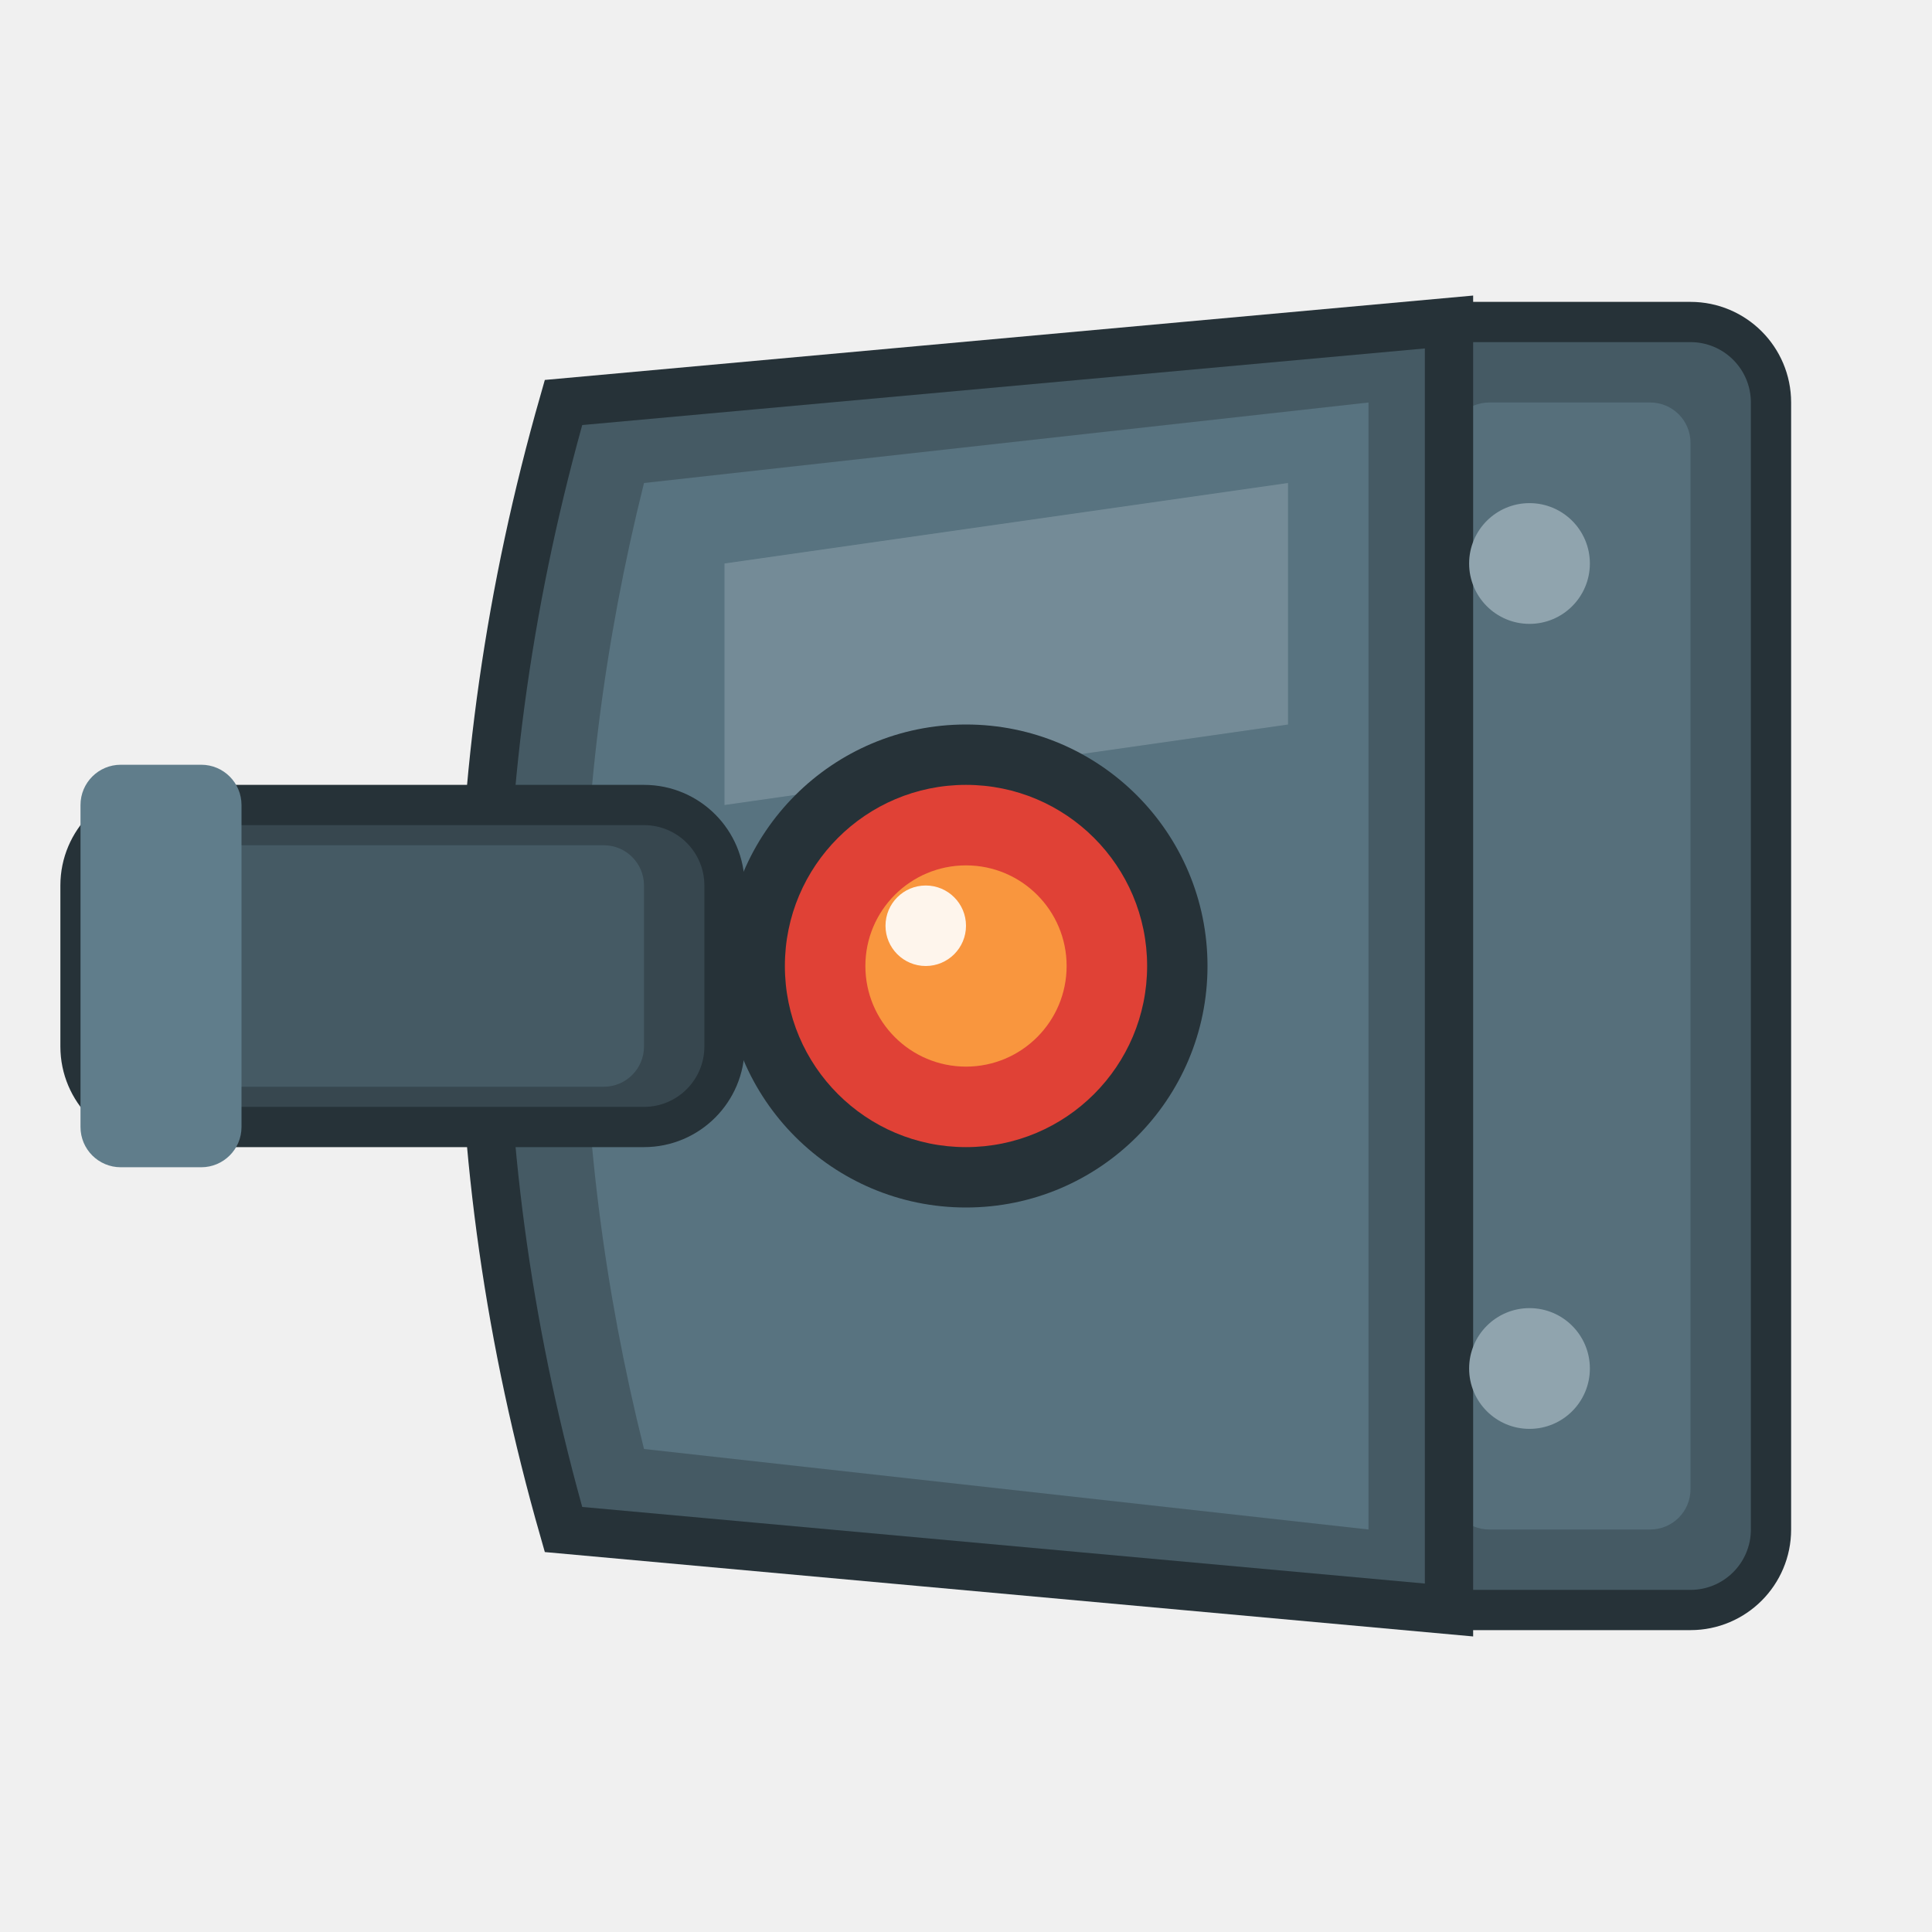
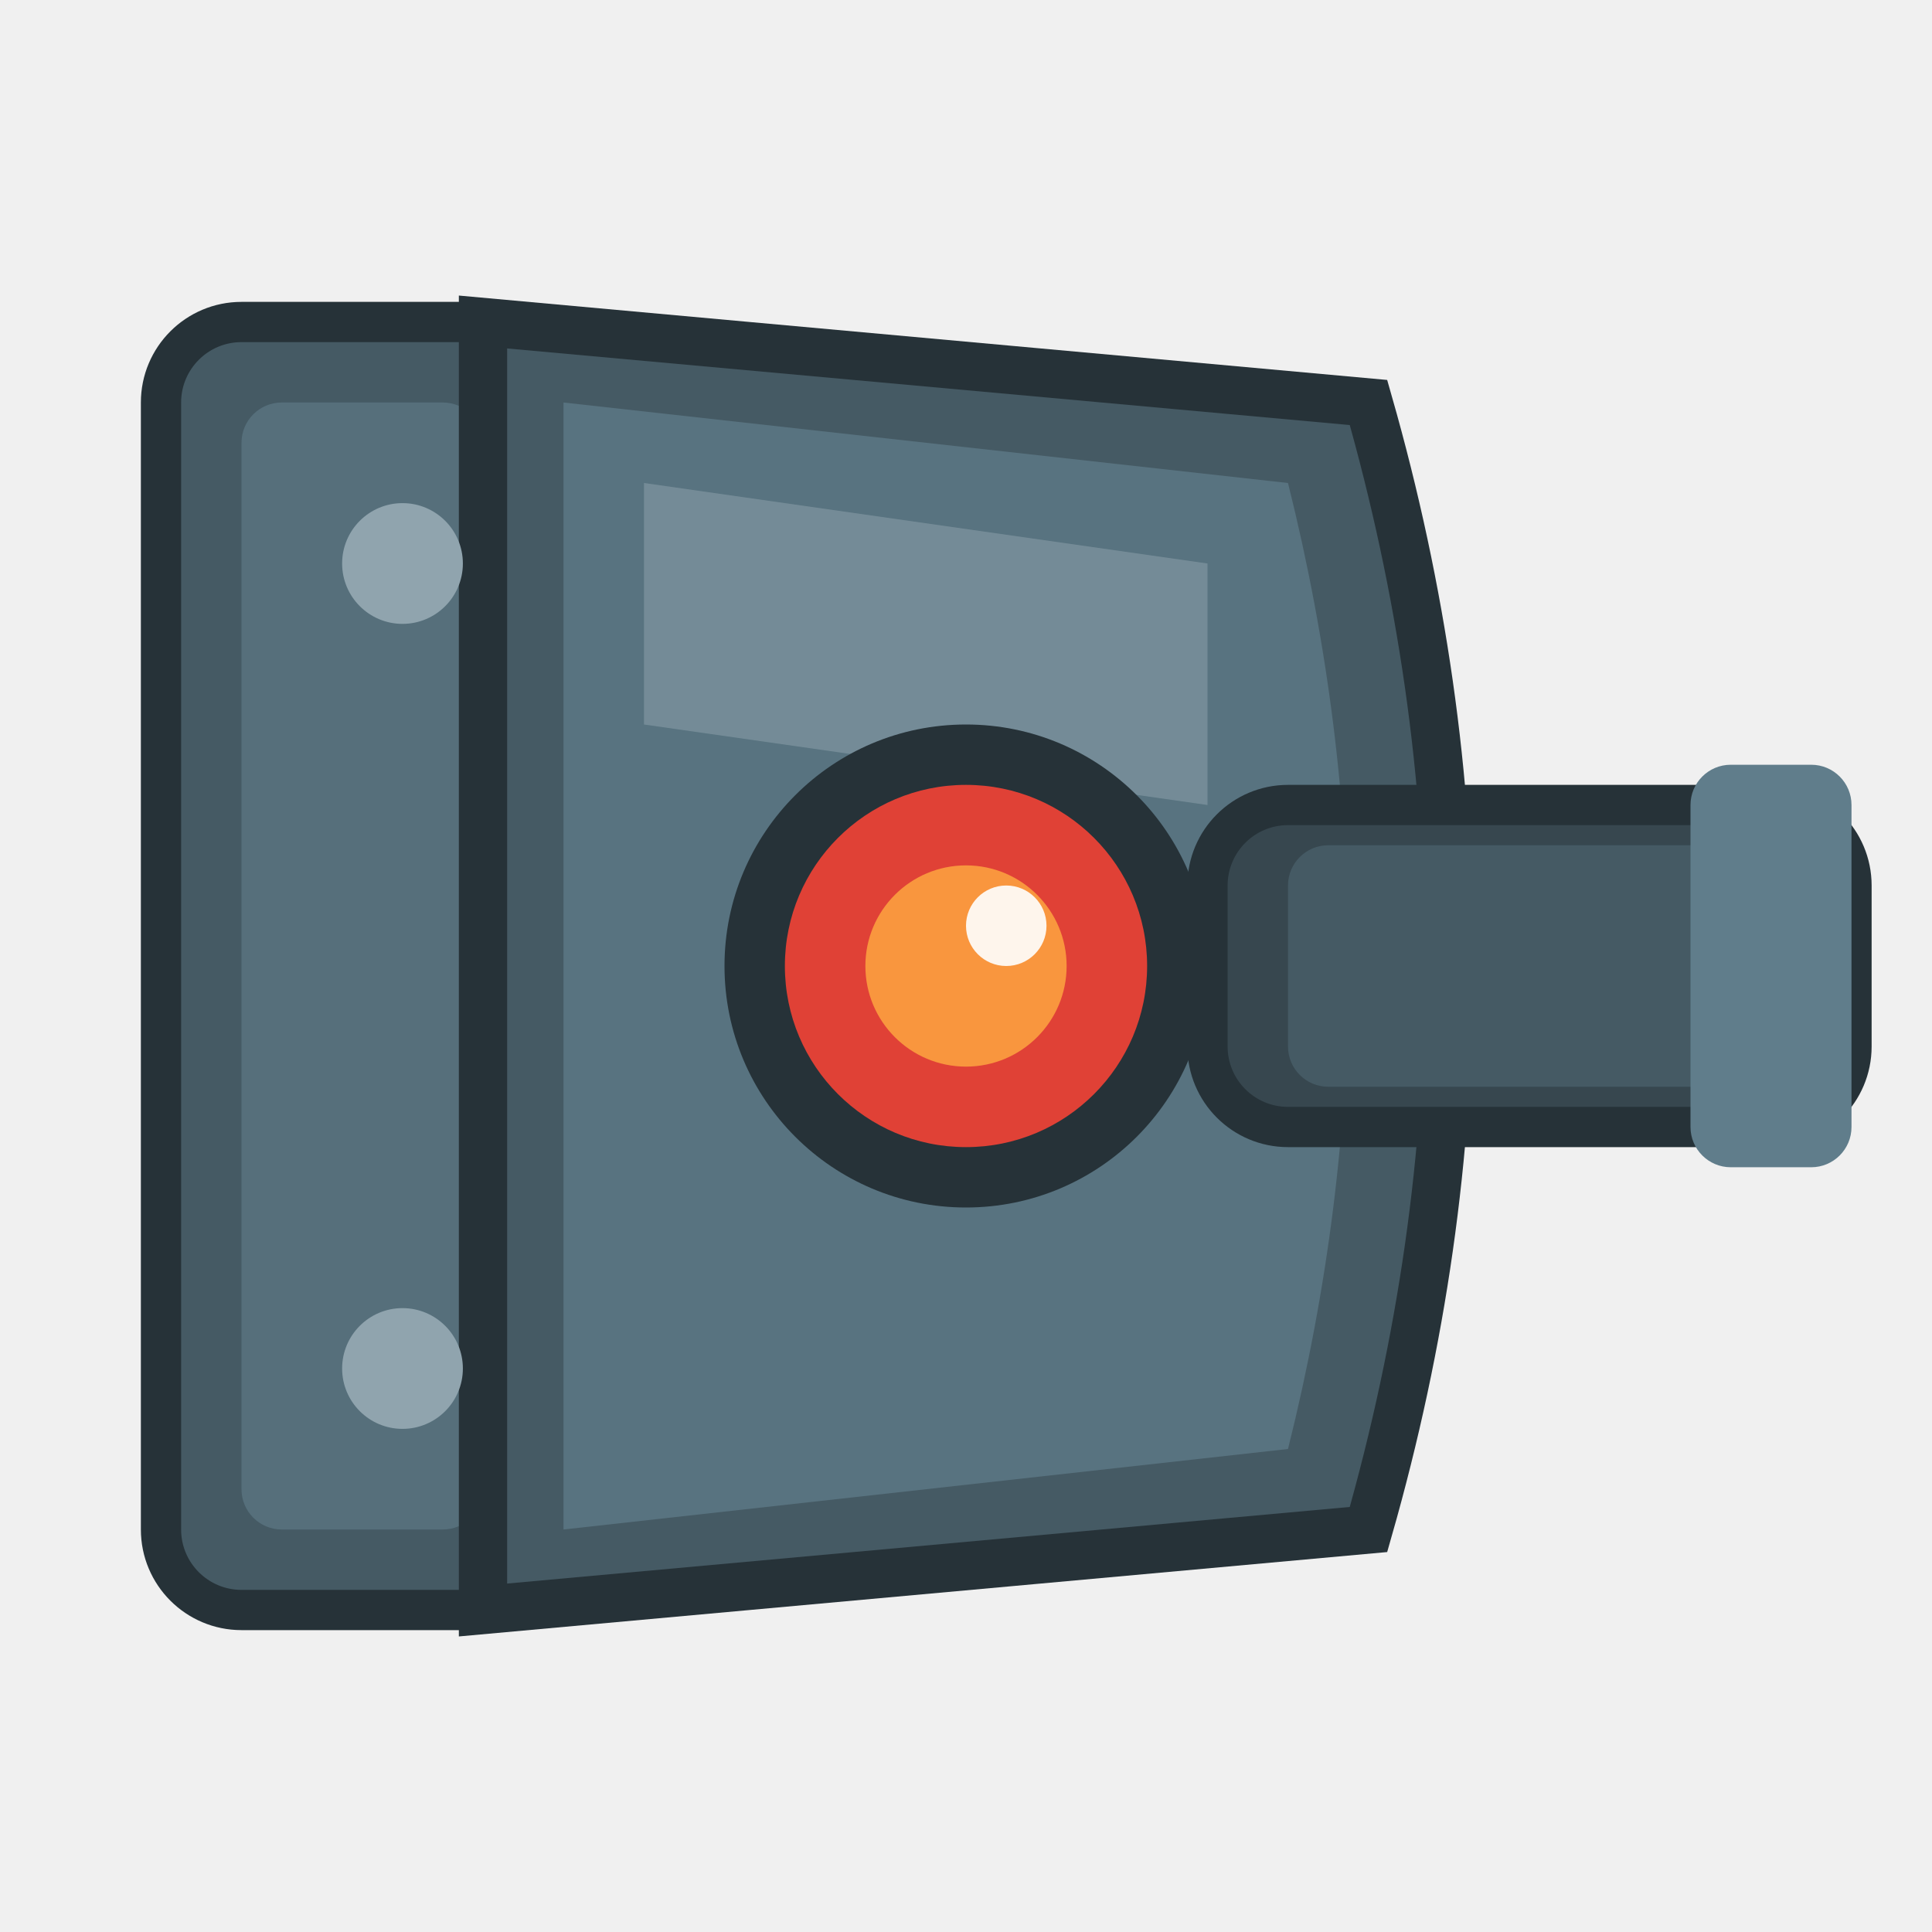
<svg xmlns="http://www.w3.org/2000/svg" viewBox="0 0 48 48" width="48" height="48">
-   <rect x="34" y="8" width="10" height="32" rx="2" fill="#455A64" stroke="#263238" stroke-width="1" />
-   <rect x="36" y="10" width="6" height="28" rx="1" fill="#607D8B" opacity="0.6" />
-   <path d="M 14 10 L 36 8 L 36 40 L 14 38 Q 10 24, 14 10 Z" fill="#455A64" stroke="#263238" stroke-width="1.2" />
-   <path d="M 16 12 L 34 10 L 34 38 L 16 36 Q 13 24, 16 12 Z" fill="#607D8B" opacity="0.7" />
-   <path d="M 18 14 L 32 12 L 32 18 L 18 20 Z" fill="#90A4AE" opacity="0.5" />
-   <rect x="2" y="20" width="16" height="8" rx="2" fill="#37474F" stroke="#263238" stroke-width="1" />
-   <rect x="4" y="21" width="12" height="6" rx="1" fill="#455A64" />
-   <rect x="2" y="19" width="4" height="10" rx="1" fill="#607D8B" />
-   <circle cx="24" cy="24" r="6" fill="#263238" />
-   <circle cx="24" cy="24" r="4.5" fill="#F44336" opacity="0.9" />
-   <circle cx="24" cy="24" r="2.5" fill="#FFAB40" opacity="0.8" />
-   <circle cx="23" cy="23" r="1" fill="#FFFFFF" opacity="0.9" />
-   <circle cx="38" cy="14" r="1.5" fill="#90A4AE" />
-   <circle cx="38" cy="34" r="1.5" fill="#90A4AE" />
+   <g transform="translate(48 0) scale(-1 1)">
+     <rect x="34" y="8" width="10" height="32" rx="2" fill="#455A64" stroke="#263238" stroke-width="1" />
+     <rect x="36" y="10" width="6" height="28" rx="1" fill="#607D8B" opacity="0.6" />
+     <path d="M 14 10 L 36 8 L 36 40 L 14 38 Q 10 24, 14 10 Z" fill="#455A64" stroke="#263238" stroke-width="1.2" />
+     <path d="M 16 12 L 34 10 L 34 38 L 16 36 Q 13 24, 16 12 Z" fill="#607D8B" opacity="0.7" />
+     <path d="M 18 14 L 32 12 L 32 18 L 18 20 Z" fill="#90A4AE" opacity="0.5" />
+     <rect x="2" y="20" width="16" height="8" rx="2" fill="#37474F" stroke="#263238" stroke-width="1" />
+     <rect x="4" y="21" width="12" height="6" rx="1" fill="#455A64" />
+     <rect x="2" y="19" width="4" height="10" rx="1" fill="#607D8B" />
+     <circle cx="24" cy="24" r="6" fill="#263238" />
+     <circle cx="24" cy="24" r="4.5" fill="#F44336" opacity="0.9" />
+     <circle cx="24" cy="24" r="2.5" fill="#FFAB40" opacity="0.8" />
+     <circle cx="23" cy="23" r="1" fill="#FFFFFF" opacity="0.9" />
+     <circle cx="38" cy="14" r="1.5" fill="#90A4AE" />
+     <circle cx="38" cy="34" r="1.5" fill="#90A4AE" />
+   </g>
</svg>
